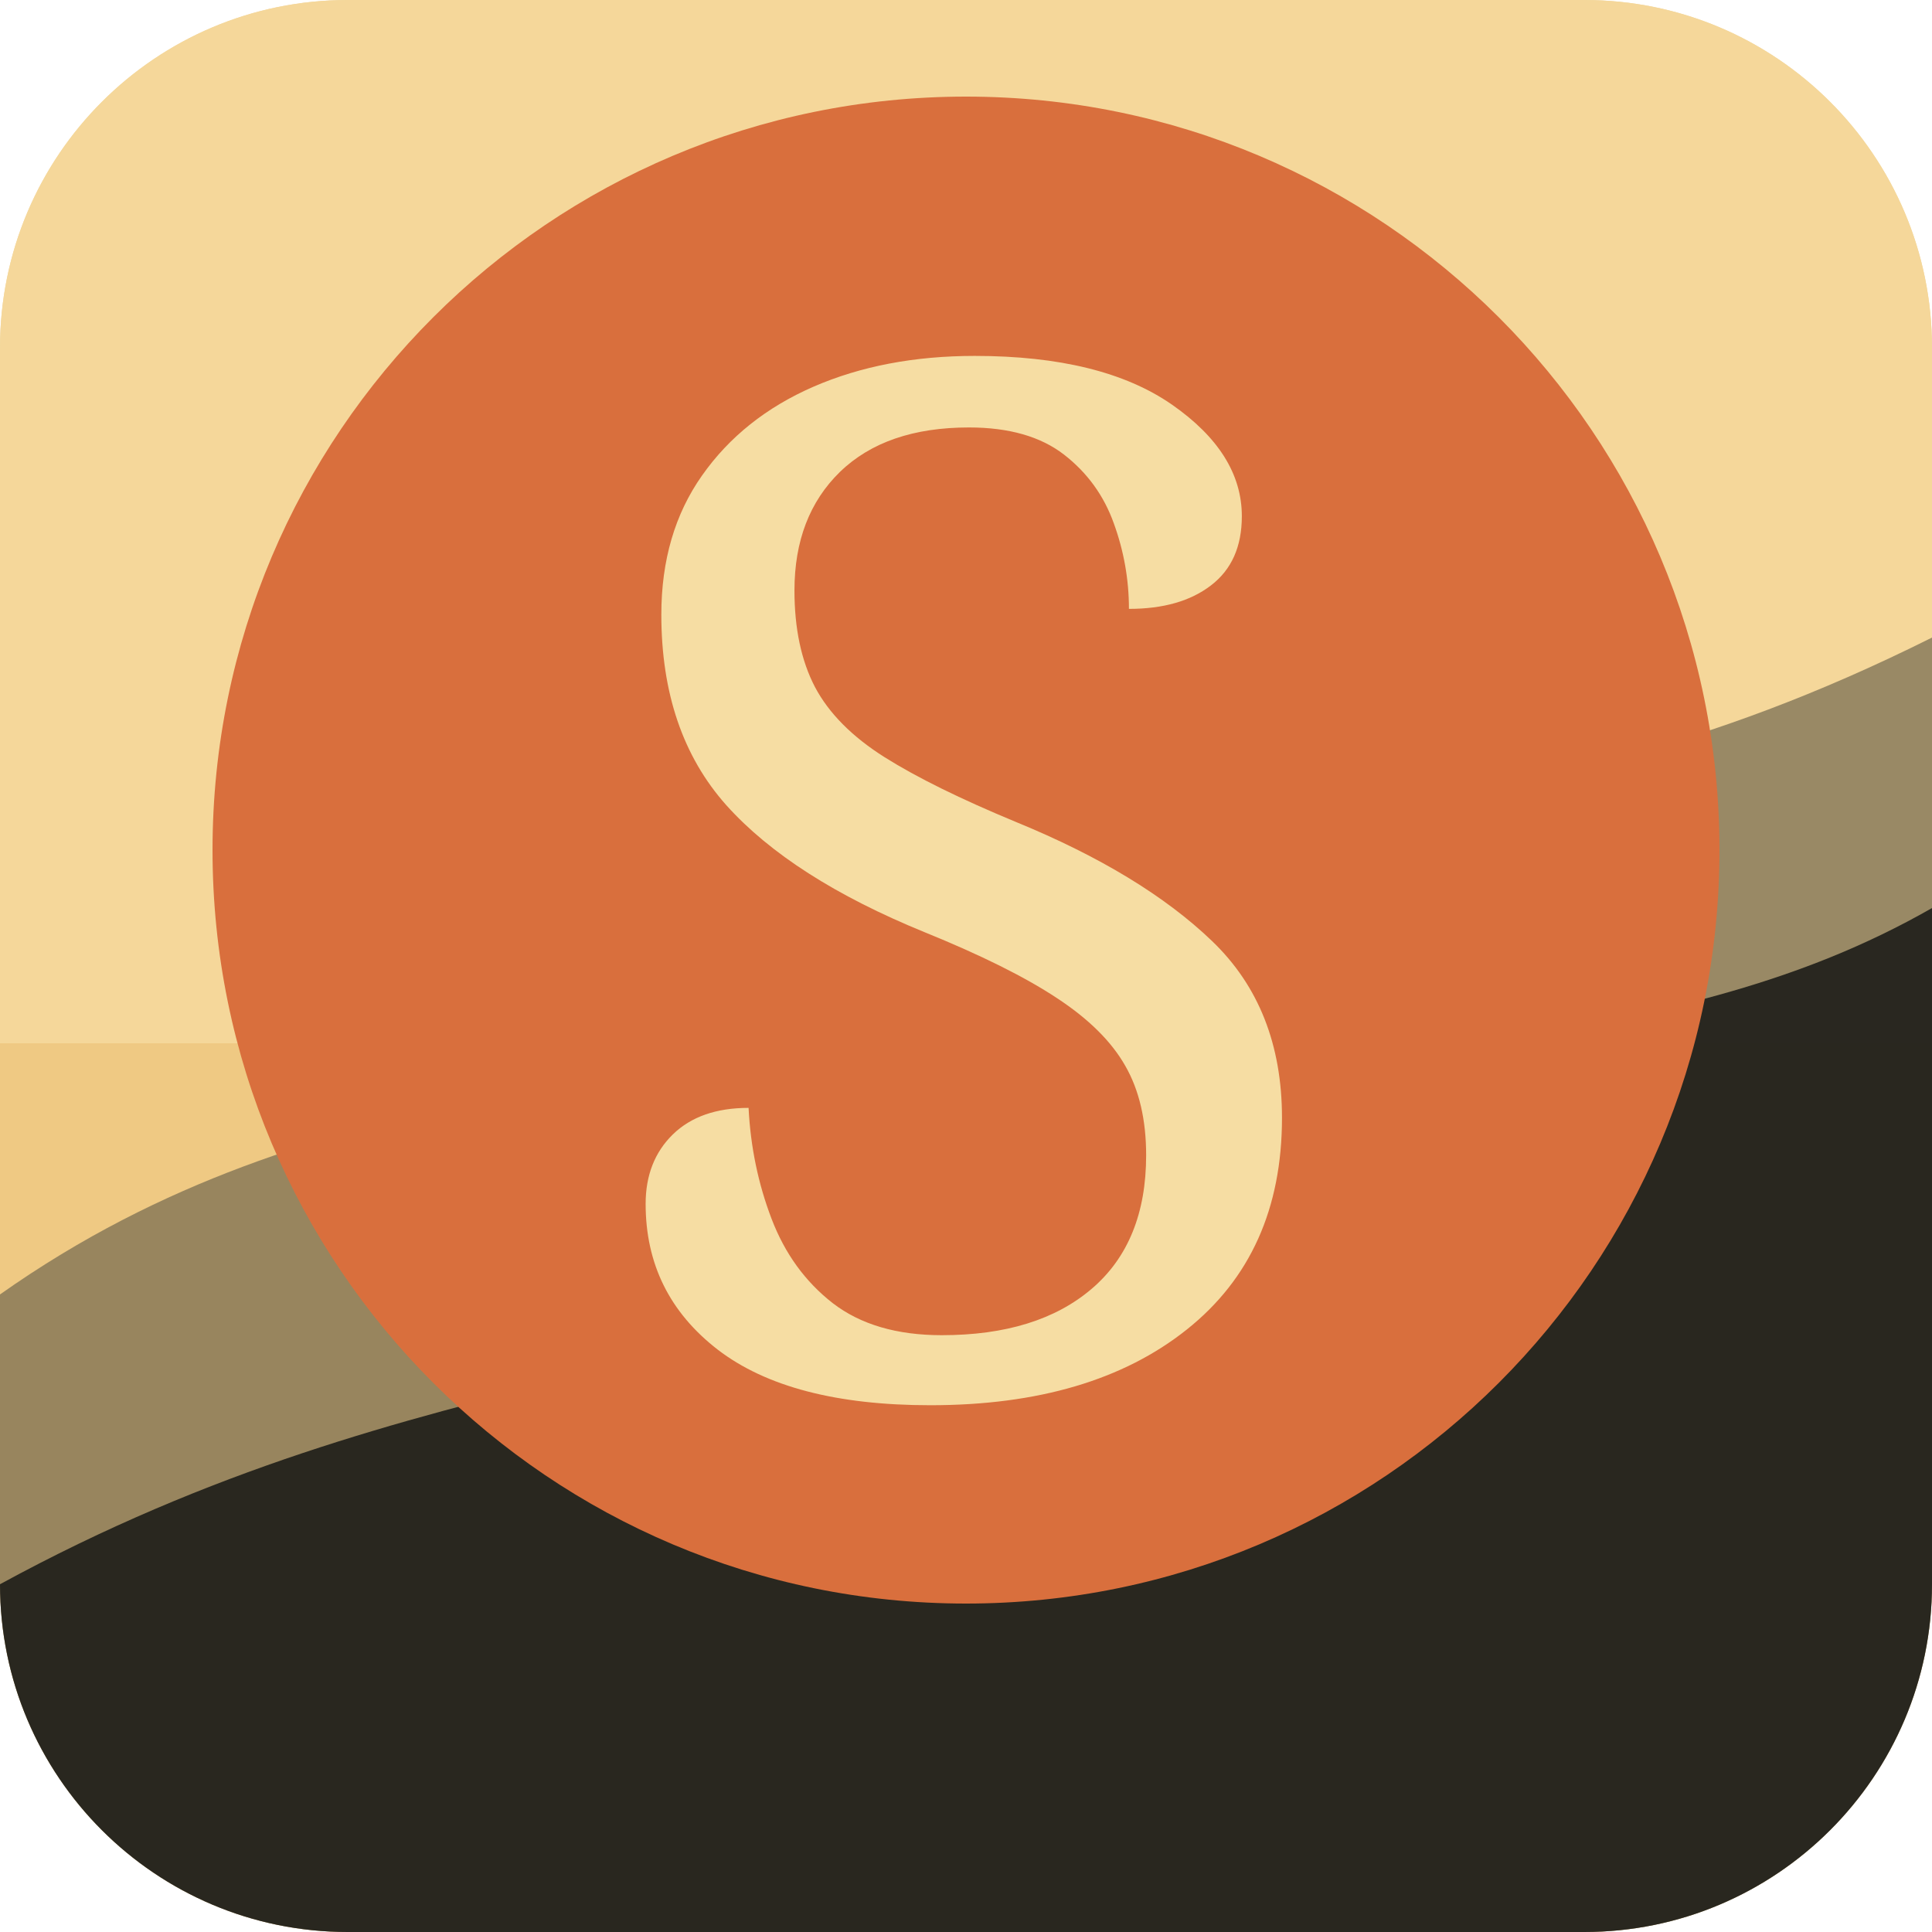
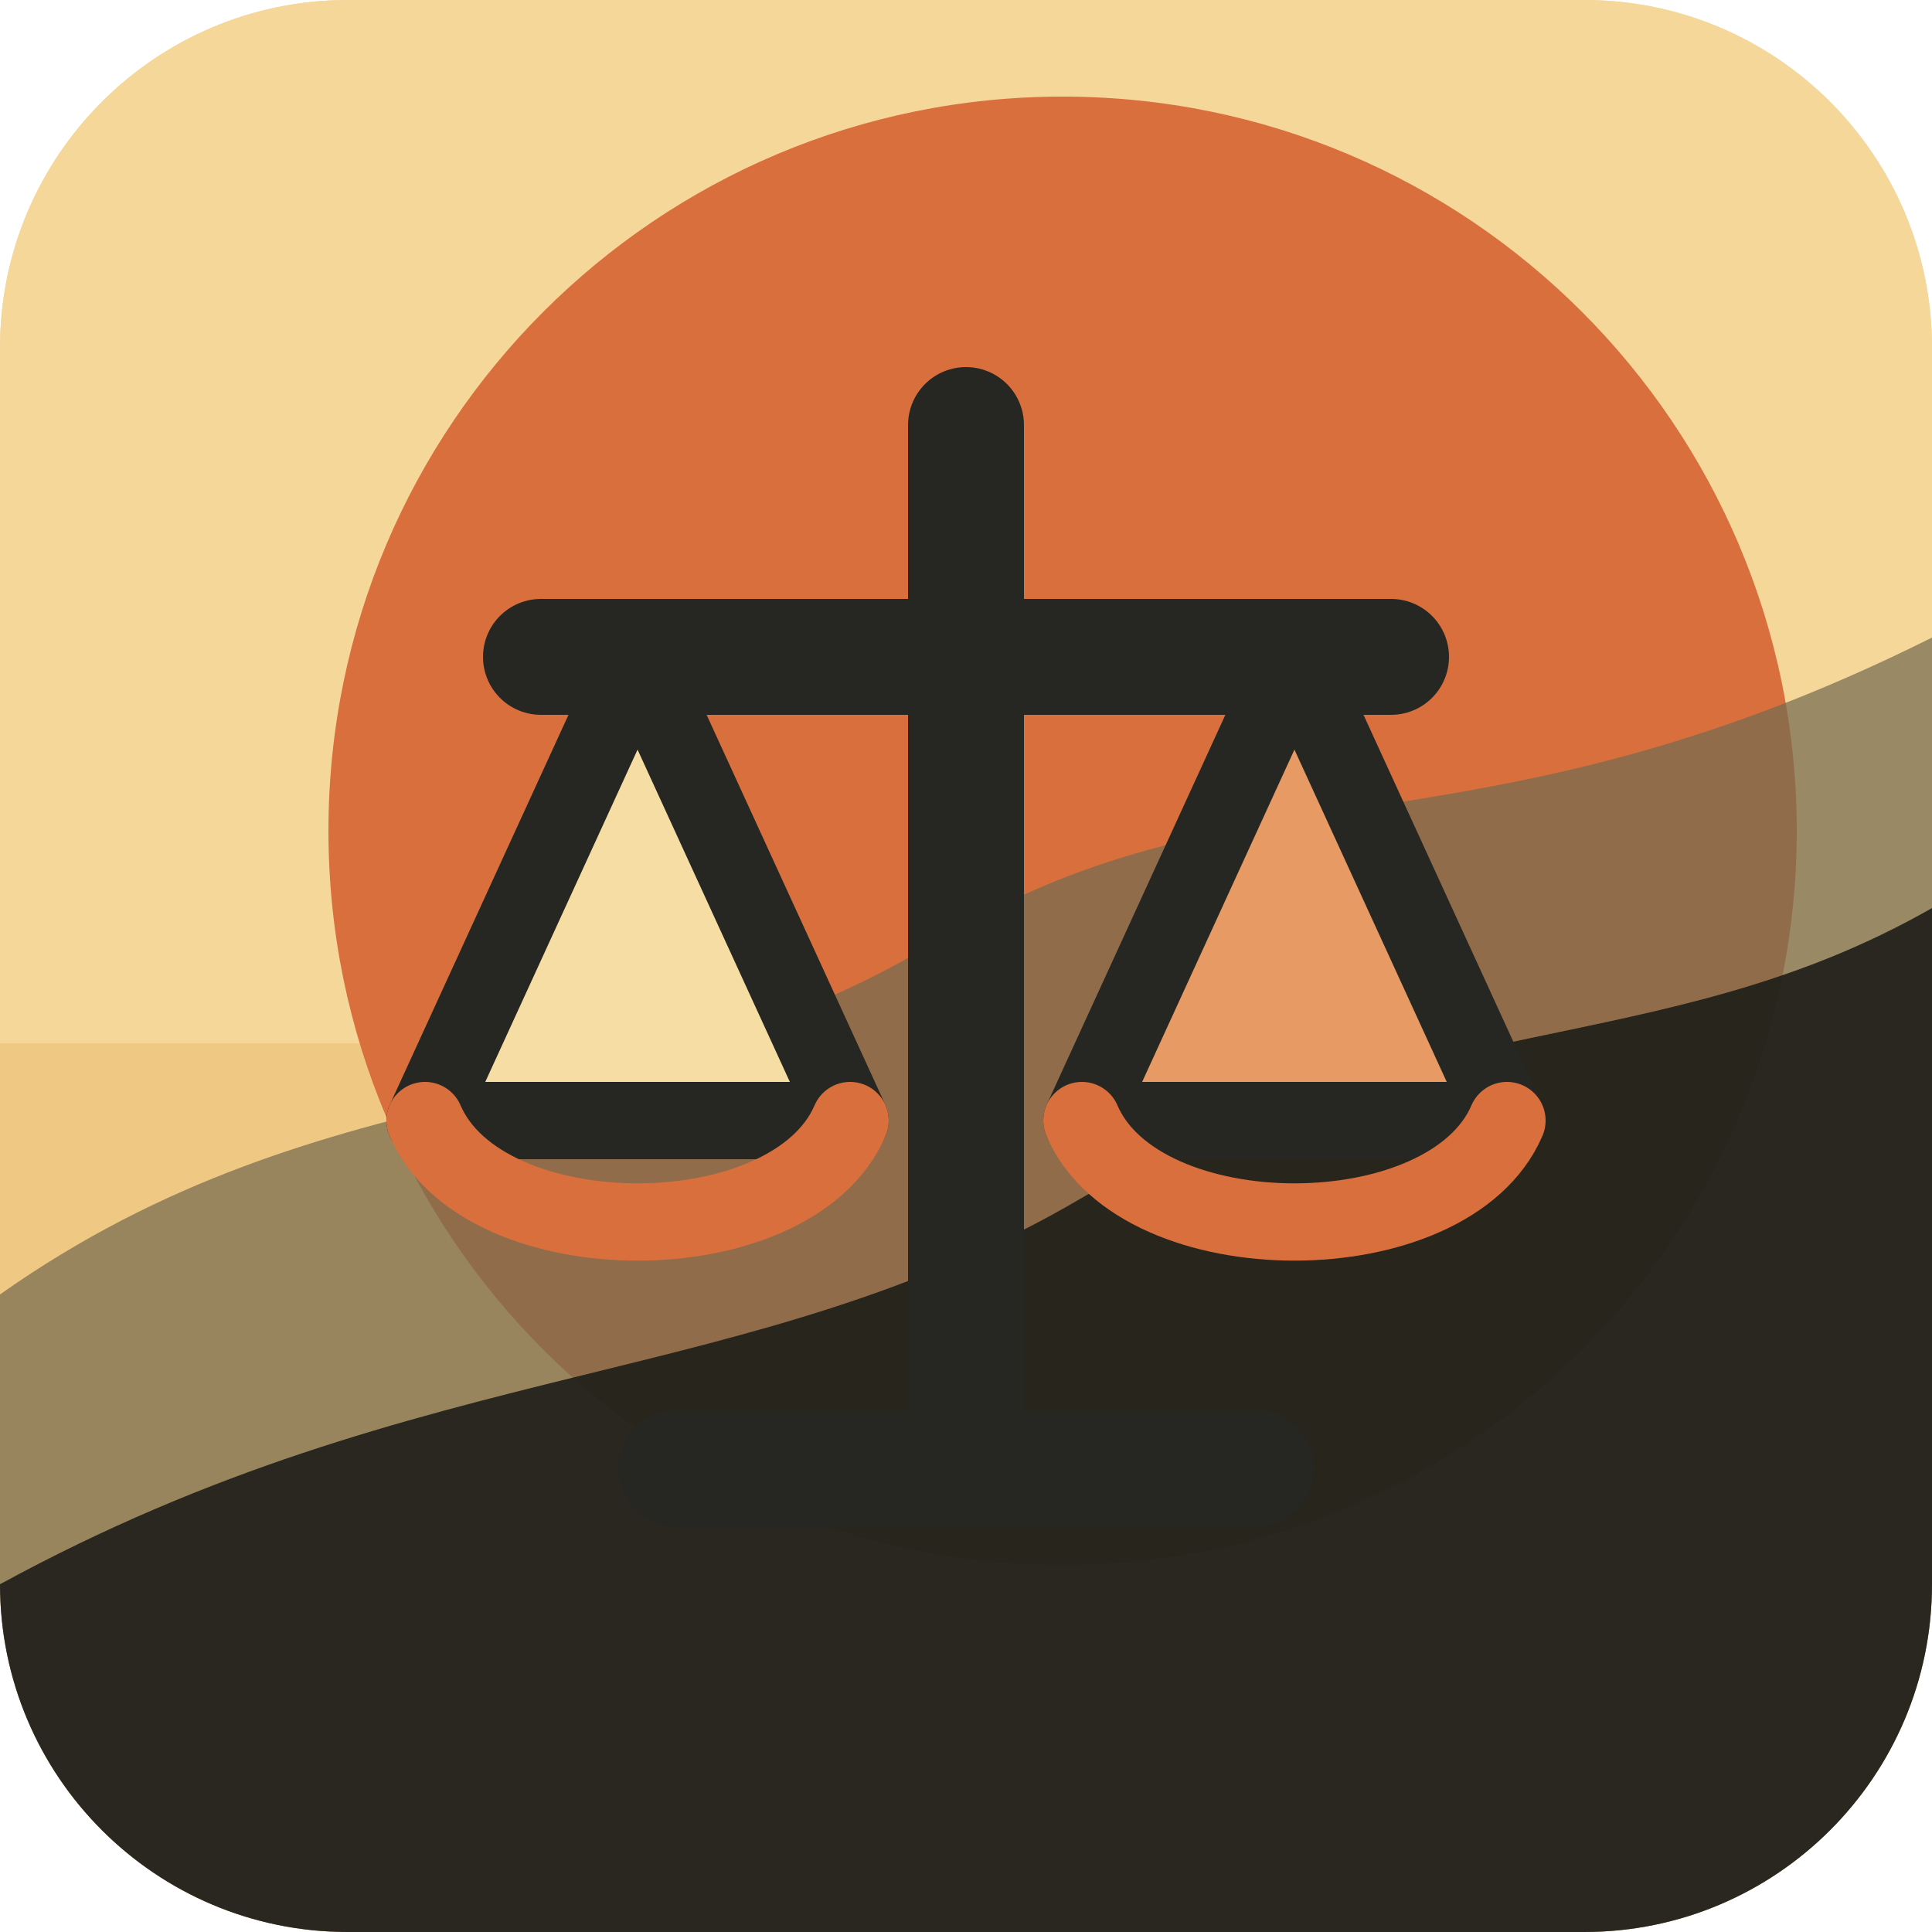
<svg xmlns="http://www.w3.org/2000/svg" viewBox="0 0 100 100" fill="none">
  <defs>
    <clipPath id="r">
      <rect width="100" height="100" rx="18" />
    </clipPath>
  </defs>
  <g clip-path="url(#r)">
    <rect width="100" height="100" fill="#EFC983" />
    <path d="M0 0H100V54H0Z" fill="#F6DDA3" opacity=".72" />
+     <circle cx="55" cy="43" r="38" fill="#D96F3D" />
    <path d="M0 67C17 55 33 58 48 49C64 39 76 45 100 33V100H0Z" fill="#766B51" opacity=".72" />
    <path d="M0 82C22 70 39 72 56 62C73 52 86 55 100 47V100H0Z" fill="#1D1D18" opacity=".9" />
-     <circle cx="50" cy="44" r="39" fill="#D96F3D" />
  </g>
-   <text x="50" y="72" text-anchor="middle" fill="#F6DDA3" font-family="Didot, 'Bodoni 72', 'Iowan Old Style', Georgia, serif" font-size="74" font-weight="500">S</text>
+   <path d="M50 22V76M35 76H65M28 34H72" stroke="#262722" stroke-width="6" stroke-linecap="round" />
+   <path d="M33 34L22 58H44L33 34Z" fill="#F6DDA3" stroke="#262722" stroke-width="4" stroke-linejoin="round" />
+   <path d="M67 34L56 58H78L67 34Z" fill="#E79A63" stroke="#262722" stroke-width="4" stroke-linejoin="round" />
+   <path d="M22 58C25 65 41 65 44 58M56 58C59 65 75 65 78 58" stroke="#D96F3D" stroke-width="4" stroke-linecap="round" />
</svg>
